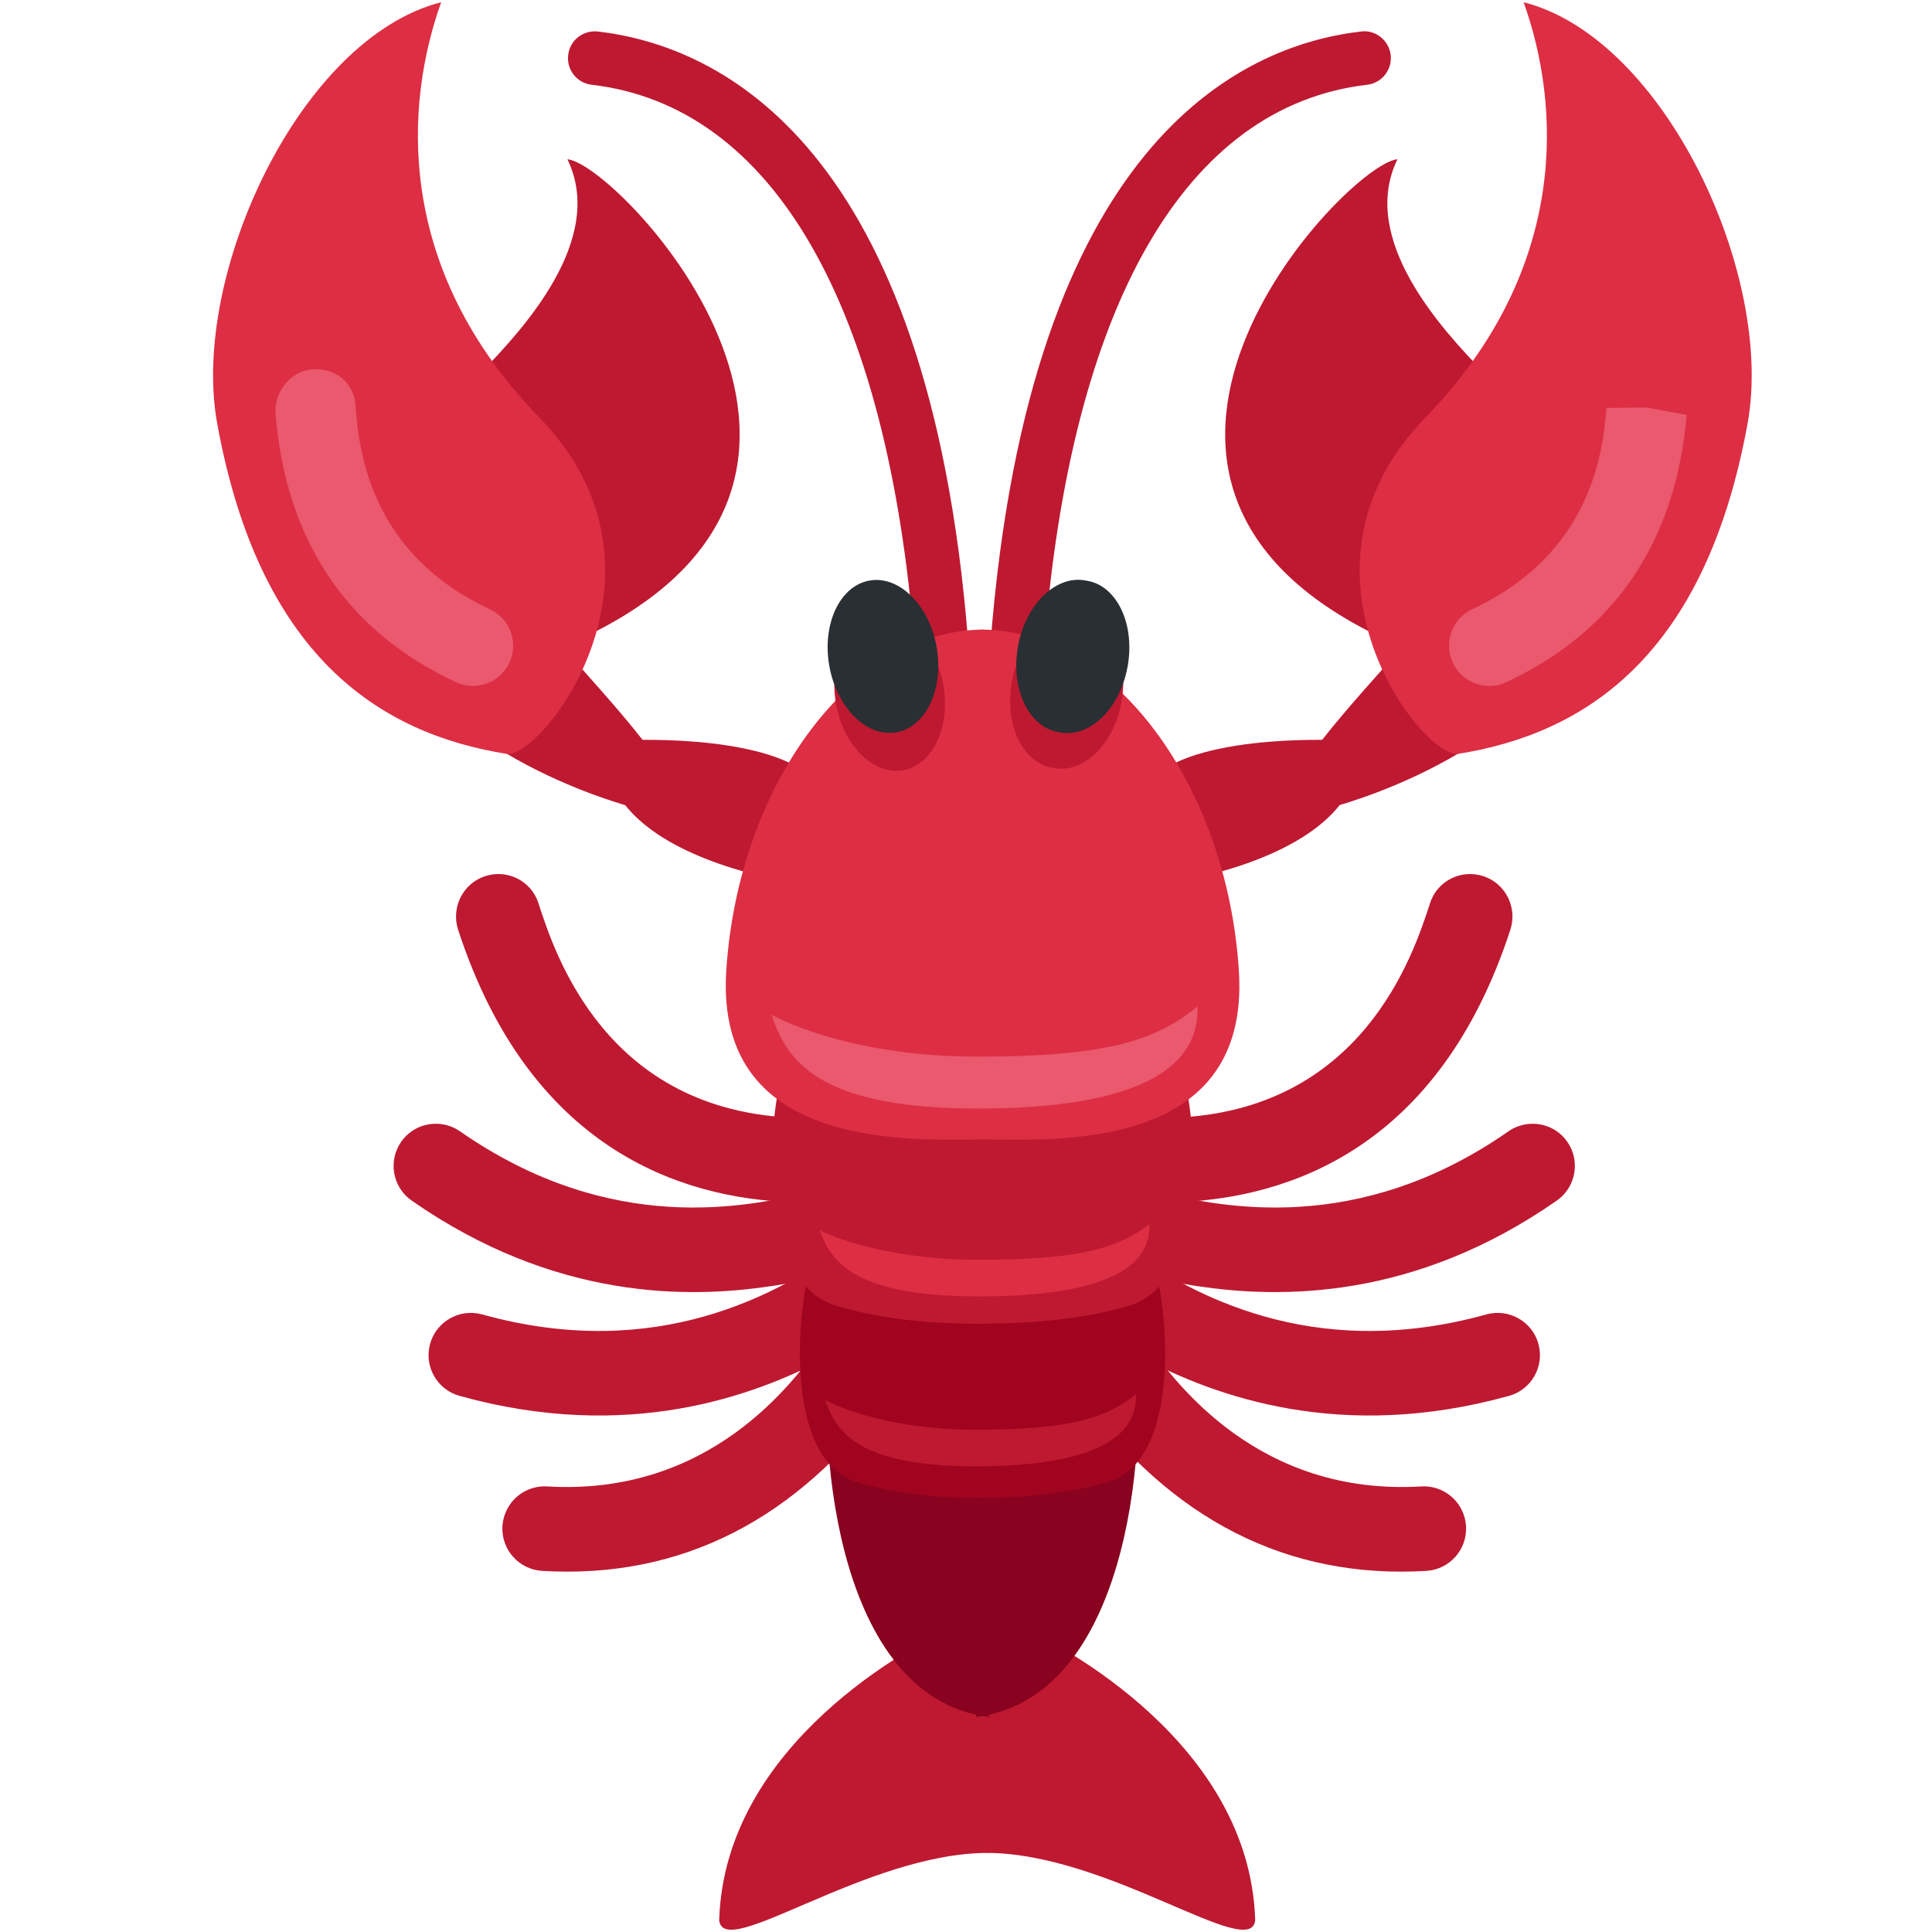
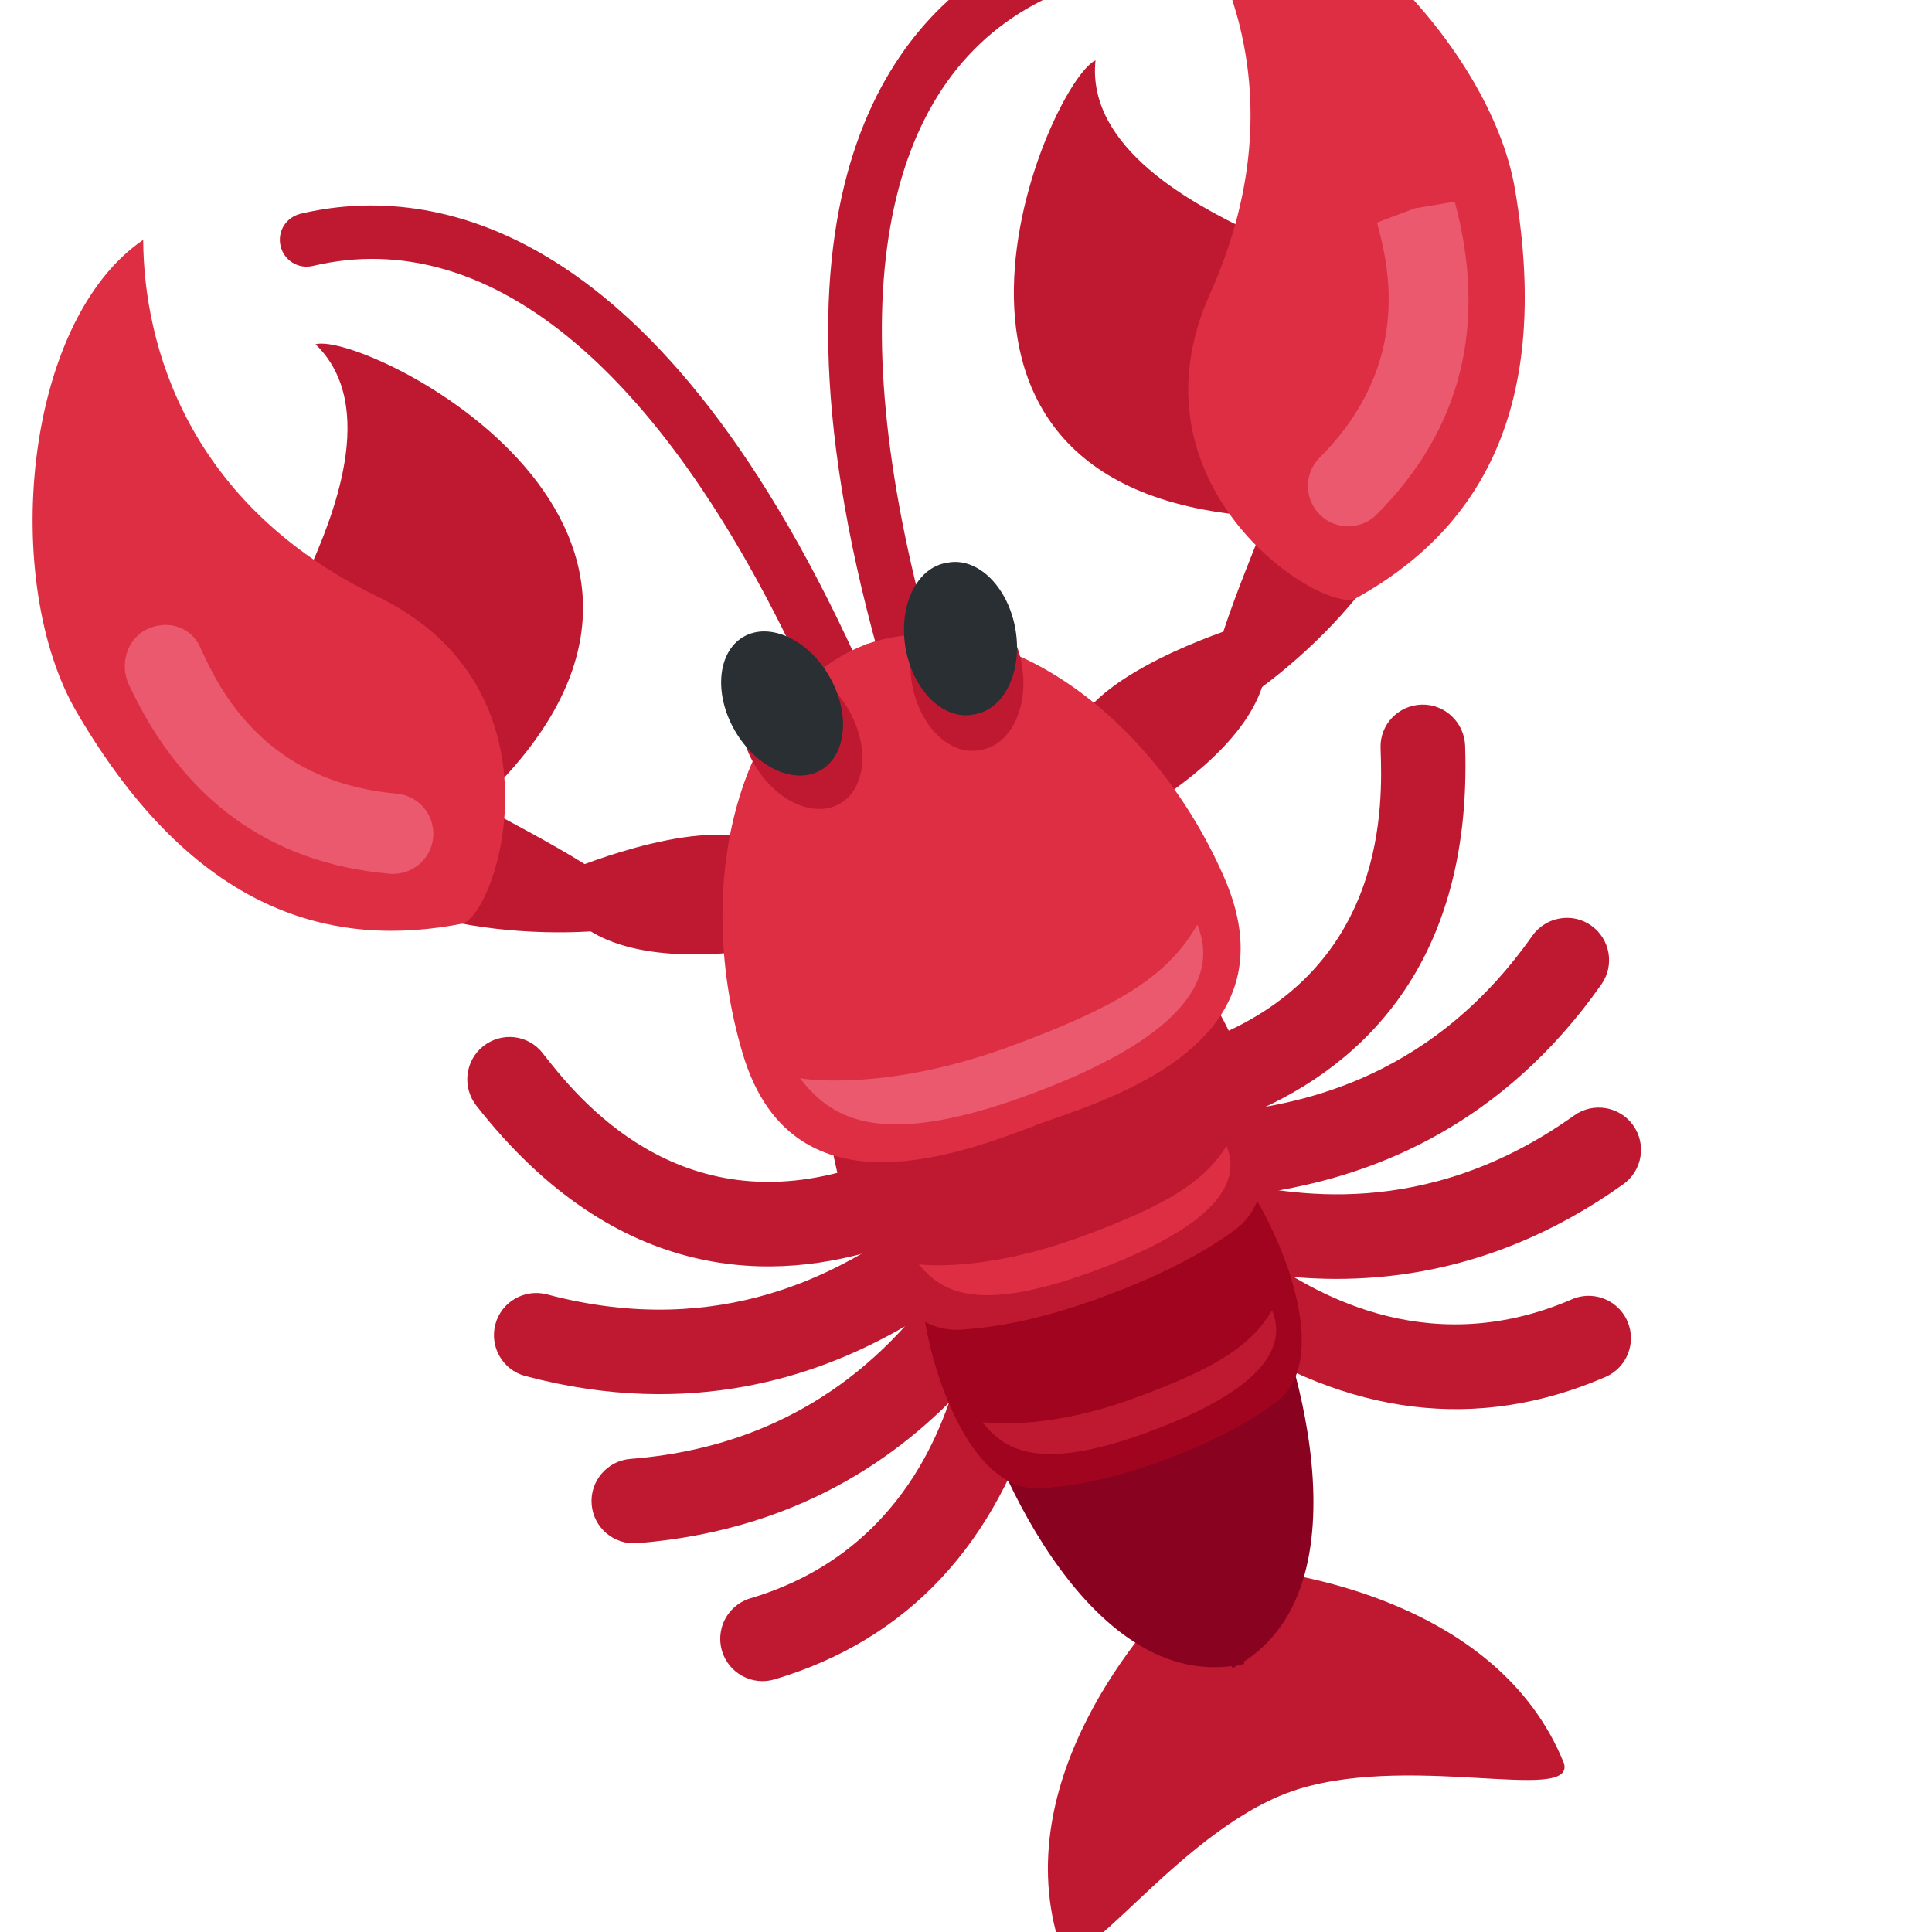
<svg xmlns="http://www.w3.org/2000/svg" viewBox="0 0 32 32" id="Lobster--Streamline-Twemoji" height="32" width="32">
-   <g fill="#be1931">
-     <path d="M13.197 19.913h-0.057c-1.882 -0.061 -4.372 -0.894 -5.552 -4.513 -0.12 -0.367 0.079 -0.768 0.447 -0.888 0.368 -0.12 0.762 0.076 0.882 0.444l0.003 0.01c0.277 0.852 1.123 3.445 4.267 3.548 0.387 0.013 0.69 0.336 0.677 0.722 -0.012 0.369 -0.306 0.66 -0.667 0.678zm-4.754 5.011c0.134 -0.196 0.365 -0.319 0.62 -0.304 2.697 0.161 4.069 -1.723 4.521 -2.341 0.228 -0.313 0.666 -0.381 0.978 -0.154 0.313 0.228 0.368 0.664 0.154 0.978 -1.509 2.071 -3.439 3.052 -5.736 2.916 -0.386 -0.023 -0.681 -0.355 -0.658 -0.741 0.009 -0.132 0.052 -0.252 0.121 -0.353z" stroke-width="0.889" />
-     <path d="M12.766 21.304c0.374 -0.057 0.682 -0.125 0.908 -0.178l0.159 -0.036c0.379 -0.082 0.618 -0.454 0.536 -0.833 -0.082 -0.378 -0.458 -0.62 -0.833 -0.536l-0.172 0.038c-0.966 0.218 -3.231 0.732 -5.745 -1.021 -0.317 -0.22 -0.755 -0.143 -0.974 0.173 -0.221 0.317 -0.143 0.754 0.173 0.974 2.369 1.653 4.591 1.623 5.947 1.418z" stroke-width="0.889" />
-     <path d="M13.692 22.487c0.334 -0.177 0.936 -0.555 0.936 -0.555 0.33 -0.203 0.433 -0.633 0.23 -0.964 -0.202 -0.329 -0.638 -0.434 -0.964 -0.23l-0.149 0.093c-0.839 0.525 -2.805 1.761 -5.759 0.94 -0.372 -0.103 -0.759 0.115 -0.862 0.487 -0.104 0.372 0.115 0.759 0.487 0.862 2.783 0.773 4.87 0.008 6.081 -0.634z" stroke-width="0.889" />
+   <g transform="rotate(-20 16 16)">
+     <g fill="#be1931">
+       <path d="M13.197 19.913h-0.057c-1.882 -0.061 -4.372 -0.894 -5.552 -4.513 -0.12 -0.367 0.079 -0.768 0.447 -0.888 0.368 -0.12 0.762 0.076 0.882 0.444l0.003 0.01c0.277 0.852 1.123 3.445 4.267 3.548 0.387 0.013 0.69 0.336 0.677 0.722 -0.012 0.369 -0.306 0.66 -0.667 0.678zm-4.754 5.011c0.134 -0.196 0.365 -0.319 0.62 -0.304 2.697 0.161 4.069 -1.723 4.521 -2.341 0.228 -0.313 0.666 -0.381 0.978 -0.154 0.313 0.228 0.368 0.664 0.154 0.978 -1.509 2.071 -3.439 3.052 -5.736 2.916 -0.386 -0.023 -0.681 -0.355 -0.658 -0.741 0.009 -0.132 0.052 -0.252 0.121 -0.353z" stroke-width="0.889" />
+       <path d="M12.766 21.304c0.374 -0.057 0.682 -0.125 0.908 -0.178l0.159 -0.036c0.379 -0.082 0.618 -0.454 0.536 -0.833 -0.082 -0.378 -0.458 -0.62 -0.833 -0.536l-0.172 0.038c-0.966 0.218 -3.231 0.732 -5.745 -1.021 -0.317 -0.22 -0.755 -0.143 -0.974 0.173 -0.221 0.317 -0.143 0.754 0.173 0.974 2.369 1.653 4.591 1.623 5.947 1.418z" stroke-width="0.889" />
+       <path d="M13.692 22.487c0.334 -0.177 0.936 -0.555 0.936 -0.555 0.33 -0.203 0.433 -0.633 0.23 -0.964 -0.202 -0.329 -0.638 -0.434 -0.964 -0.23l-0.149 0.093c-0.839 0.525 -2.805 1.761 -5.759 0.94 -0.372 -0.103 -0.759 0.115 -0.862 0.487 -0.104 0.372 0.115 0.759 0.487 0.862 2.783 0.773 4.87 0.008 6.081 -0.634z" stroke-width="0.889" />
+     </g>
+     <g fill="#be1931">
+       <path d="M19.407 19.913h0.057c1.882 -0.061 4.372 -0.894 5.552 -4.513 0.12 -0.367 -0.079 -0.768 -0.447 -0.888 -0.368 -0.12 -0.762 0.076 -0.882 0.444l-0.003 0.01c-0.277 0.852 -1.123 3.445 -4.267 3.548 -0.387 0.013 -0.69 0.336 -0.677 0.722 0.013 0.369 0.306 0.66 0.667 0.678zm4.754 5.011c-0.134 -0.196 -0.365 -0.319 -0.62 -0.304 -2.697 0.161 -4.069 -1.723 -4.521 -2.341 -0.228 -0.313 -0.666 -0.381 -0.978 -0.154 -0.313 0.228 -0.368 0.664 -0.154 0.978 1.509 2.071 3.439 3.052 5.736 2.916 0.386 -0.023 0.681 -0.355 0.658 -0.741 -0.008 -0.132 -0.052 -0.252 -0.121 -0.353z" stroke-width="0.889" />
+       <path d="M19.838 21.304c-0.374 -0.057 -0.682 -0.125 -0.908 -0.178l-0.159 -0.036c-0.379 -0.082 -0.618 -0.454 -0.536 -0.833 0.082 -0.378 0.458 -0.62 0.833 -0.536l0.172 0.038c0.966 0.218 3.231 0.732 5.745 -1.021 0.317 -0.22 0.755 -0.143 0.974 0.173 0.221 0.317 0.143 0.754 -0.173 0.974 -2.368 1.653 -4.591 1.623 -5.947 1.418z" stroke-width="0.889" />
+       <path d="M18.913 22.487c-0.334 -0.177 -0.936 -0.555 -0.936 -0.555 -0.33 -0.203 -0.433 -0.633 -0.23 -0.964 0.202 -0.329 0.638 -0.434 0.964 -0.23l0.149 0.093c0.839 0.525 2.805 1.761 5.759 0.94 0.372 -0.103 0.759 0.115 0.862 0.487 0.104 0.372 -0.115 0.759 -0.487 0.862 -2.783 0.773 -4.87 0.008 -6.081 -0.634z" stroke-width="0.889" />
+     </g>
+     <path fill="#be1931" d="M7.985 6.153c0.668 -0.692 2.059 -2.188 1.413 -3.515 0.844 0.068 6.006 5.475 -0.053 8.065 -0.953 -0.122 -1.36 -4.55 -1.36 -4.55zm7.797 20.795c-0.645 0.292 -3.778 1.93 -3.87 4.853 0.061 0.701 2.427 -1.111 4.453 -1.111v-3.07l-0.583 -0.672z" stroke-width="0.889" />
+     <path fill="#be1931" d="M16.92 26.948c0.645 0.292 3.778 1.93 3.87 4.853 -0.061 0.701 -2.427 -1.111 -4.453 -1.111v-3.07l0.583 -0.672zm-10.133 -16.269c0.118 1.27 2.644 2.568 4.465 2.868 0.233 -0.507 -1.204 -1.988 -1.98 -2.885 -0.434 -0.501 -0.623 -1.692 -1.942 -1.174s-0.543 1.191 -0.543 1.191z" stroke-width="0.889" />
+     <path fill="#be1931" d="M10.437 12.26c-0.582 0 -0.738 1.559 2.212 2.261s1.387 -0.78 0.932 -1.482c-0.583 -0.897 -3.144 -0.78 -3.144 -0.78z" stroke-width="0.889" />
+     <path fill="#89021f" d="M13.747 22.562c-0.166 0.877 -0.067 5.526 2.632 5.877v-6.228l-2.632 0.35z" stroke-width="0.889" />
+     <path fill="#be1931" d="M24.559 6.153c-0.668 -0.692 -2.059 -2.188 -1.413 -3.515 -0.844 0.068 -6.006 5.475 0.053 8.065 0.953 -0.122 1.36 -4.55 1.36 -4.55z" stroke-width="0.889" />
+     <path fill="#be1931" d="M25.756 10.678c-0.118 1.27 -2.644 2.568 -4.465 2.868 -0.233 -0.507 1.204 -1.988 1.98 -2.885 0.434 -0.501 0.623 -1.692 1.942 -1.174s0.543 1.191 0.543 1.191z" stroke-width="0.889" />
+     <path fill="#be1931" d="M22.107 12.26c0.582 0 0.738 1.559 -2.212 2.261s-1.387 -0.78 -0.932 -1.482c0.582 -0.897 3.144 -0.78 3.144 -0.78z" stroke-width="0.889" />
+     <path fill="#dd2e44" d="M25.236 0.037c2.34 0.596 4.156 4.526 3.71 6.975 -0.695 3.824 -2.66 5.144 -4.825 5.479 -0.665 -0.052 -2.927 -3.088 -0.512 -5.575s2.227 -5.205 1.627 -6.879z" stroke-width="0.889" />
+     <path fill="#be1931" d="M15.592 11.111c-0.229 0 -0.425 -0.177 -0.443 -0.41 -0.443 -5.644 -2.342 -8.946 -5.349 -9.297 -0.244 -0.028 -0.419 -0.249 -0.389 -0.493 0.028 -0.243 0.244 -0.416 0.493 -0.389 2.012 0.235 5.484 1.86 6.132 10.11 0.019 0.244 -0.164 0.459 -0.408 0.478l-0.036 0.001zm1.26 0 -0.036 -0.001c-0.244 -0.019 -0.428 -0.233 -0.408 -0.478C17.056 2.382 20.529 0.756 22.541 0.522c0.24 -0.034 0.464 0.146 0.493 0.389 0.028 0.244 -0.147 0.465 -0.39 0.493 -3.007 0.351 -4.907 3.652 -5.349 9.297 -0.018 0.233 -0.212 0.41 -0.443 0.41z" stroke-width="0.889" />
+     <path fill="#a0041e" d="M16.339 20.48c0 0.889 0.017 2.956 0.017 4.334 -0.512 0 -1.325 -0.014 -2.167 -0.267 -1.331 -0.4 -0.989 -3.468 -0.546 -4.179l2.696 0.111z" stroke-width="0.889" />
+     <path fill="#be1931" d="M16.298 17.101c0 0.989 0.02 3.291 0.02 4.825 -0.582 0 -1.508 -0.015 -2.465 -0.297 -1.514 -0.445 -1.125 -3.86 -0.621 -4.652l3.067 0.124z" stroke-width="0.889" />
+     <path fill="#dd2e44" d="M16.298 10.428c0 1.928 0.248 7.842 0.248 8.442 -1.242 0 -4.712 0.3 -4.517 -2.786 0.194 -3.084 2.096 -5.656 4.269 -5.656z" stroke-width="0.889" />
+     <path fill="#89021f" d="M18.802 22.562c0.166 0.877 0.067 5.526 -2.632 5.877v-6.228l2.632 0.35z" stroke-width="0.889" />
+     <path fill="#a0041e" d="M16.209 20.48c0 0.889 -0.135 2.956 -0.135 4.334 0.512 0 1.444 -0.014 2.284 -0.267 1.331 -0.4 0.989 -3.468 0.546 -4.179l-2.695 0.111z" stroke-width="0.889" />
+     <path fill="#be1931" d="M16.251 17.101c0 0.989 -0.147 3.291 -0.147 4.825 0.582 0 1.636 -0.015 2.592 -0.297 1.514 -0.445 1.125 -3.86 0.621 -4.652l-3.067 0.124z" stroke-width="0.889" />
+     <path fill="#dd2e44" d="M16.251 10.428c0 1.928 -0.187 7.842 -0.187 8.442 1.242 0 4.65 0.3 4.456 -2.786s-2.096 -5.656 -4.269 -5.656zM7.307 0.037c-2.34 0.596 -4.156 4.526 -3.71 6.975 0.695 3.824 2.66 5.144 4.825 5.479 0.665 -0.052 2.927 -3.088 0.512 -5.575S6.708 1.711 7.307 0.037z" stroke-width="0.889" />
+     <path fill="#be1931" d="M13.847 11.659a1.276 0.902 79.932 1 0 1.777 -0.315 1.276 0.902 79.932 1 0 -1.777 0.315" stroke-width="0.889" />
+     <path fill="#be1931" d="M17.444 12.719a1.276 0.902 -79.939 1 0 0.446 -2.512 1.276 0.902 -79.939 1 0 -0.446 2.512" stroke-width="0.889" />
+     <path fill="#292f33" d="M13.736 11.03a1.276 0.902 79.932 1 0 1.777 -0.315 1.276 0.902 79.932 1 0 -1.777 0.315" stroke-width="0.889" />
+     <path fill="#292f33" d="M17.546 12.129a1.276 0.902 -79.939 1 0 0.446 -2.512 1.276 0.902 -79.939 1 0 -0.446 2.512" stroke-width="0.889" />
+     <path fill="#ea596e" d="M12.778 16.805c0.25 0.75 0.75 1.556 3.417 1.556 1.861 0 3.694 -0.333 3.639 -1.694 -0.694 0.583 -1.556 0.834 -3.639 0.834 -2.222 0 -3.417 -0.695 -3.417 -0.695z" stroke-width="0.889" />
+     <path fill="#dd2e44" d="M13.575 20.376c0.194 0.529 0.58 1.097 2.644 1.097 1.44 0 2.86 -0.235 2.816 -1.195 -0.538 0.412 -1.204 0.588 -2.816 0.588 -1.72 -0.001 -2.644 -0.49 -2.644 -0.49z" stroke-width="0.889" />
+     <path fill="#be1931" d="M13.668 23.19c0.182 0.529 0.547 1.097 2.492 1.097 1.357 0 2.694 -0.235 2.654 -1.195 -0.507 0.412 -1.134 0.588 -2.654 0.588 -1.62 0 -2.492 -0.49 -2.492 -0.49z" stroke-width="0.889" />
+     <path fill="#ea596e" d="M7.833 11.361c-0.094 0 -0.19 -0.02 -0.281 -0.062 -1.801 -0.839 -2.806 -2.329 -2.988 -4.427 -0.032 -0.366 0.236 -0.722 0.602 -0.754 0.367 -0.032 0.687 0.205 0.72 0.572l0.005 0.068c0.057 0.655 0.207 2.394 2.223 3.333 0.333 0.156 0.478 0.552 0.323 0.886 -0.113 0.242 -0.353 0.384 -0.604 0.384zm16.834 0c-0.251 0 -0.492 -0.142 -0.604 -0.385 -0.156 -0.333 -0.012 -0.731 0.323 -0.886 2.016 -0.94 2.166 -2.678 2.222 -3.333l0.67 -0.007 0.659 0.122c-0.182 2.098 -1.188 3.588 -2.988 4.427 -0.091 0.044 -0.187 0.063 -0.281 0.063z" stroke-width="0.889" />
  </g>
-   <g fill="#be1931">
-     <path d="M19.407 19.913h0.057c1.882 -0.061 4.372 -0.894 5.552 -4.513 0.12 -0.367 -0.079 -0.768 -0.447 -0.888 -0.368 -0.12 -0.762 0.076 -0.882 0.444l-0.003 0.01c-0.277 0.852 -1.123 3.445 -4.267 3.548 -0.387 0.013 -0.69 0.336 -0.677 0.722 0.013 0.369 0.306 0.66 0.667 0.678zm4.754 5.011c-0.134 -0.196 -0.365 -0.319 -0.62 -0.304 -2.697 0.161 -4.069 -1.723 -4.521 -2.341 -0.228 -0.313 -0.666 -0.381 -0.978 -0.154 -0.313 0.228 -0.368 0.664 -0.154 0.978 1.509 2.071 3.439 3.052 5.736 2.916 0.386 -0.023 0.681 -0.355 0.658 -0.741 -0.008 -0.132 -0.052 -0.252 -0.121 -0.353z" stroke-width="0.889" />
-     <path d="M19.838 21.304c-0.374 -0.057 -0.682 -0.125 -0.908 -0.178l-0.159 -0.036c-0.379 -0.082 -0.618 -0.454 -0.536 -0.833 0.082 -0.378 0.458 -0.62 0.833 -0.536l0.172 0.038c0.966 0.218 3.231 0.732 5.745 -1.021 0.317 -0.22 0.755 -0.143 0.974 0.173 0.221 0.317 0.143 0.754 -0.173 0.974 -2.368 1.653 -4.591 1.623 -5.947 1.418z" stroke-width="0.889" />
-     <path d="M18.913 22.487c-0.334 -0.177 -0.936 -0.555 -0.936 -0.555 -0.33 -0.203 -0.433 -0.633 -0.23 -0.964 0.202 -0.329 0.638 -0.434 0.964 -0.23l0.149 0.093c0.839 0.525 2.805 1.761 5.759 0.94 0.372 -0.103 0.759 0.115 0.862 0.487 0.104 0.372 -0.115 0.759 -0.487 0.862 -2.783 0.773 -4.87 0.008 -6.081 -0.634z" stroke-width="0.889" />
-   </g>
-   <path fill="#be1931" d="M7.985 6.153c0.668 -0.692 2.059 -2.188 1.413 -3.515 0.844 0.068 6.006 5.475 -0.053 8.065 -0.953 -0.122 -1.36 -4.55 -1.36 -4.55zm7.797 20.795c-0.645 0.292 -3.778 1.93 -3.87 4.853 0.061 0.701 2.427 -1.111 4.453 -1.111v-3.07l-0.583 -0.672z" stroke-width="0.889" />
-   <path fill="#be1931" d="M16.92 26.948c0.645 0.292 3.778 1.93 3.87 4.853 -0.061 0.701 -2.427 -1.111 -4.453 -1.111v-3.07l0.583 -0.672zm-10.133 -16.269c0.118 1.27 2.644 2.568 4.465 2.868 0.233 -0.507 -1.204 -1.988 -1.98 -2.885 -0.434 -0.501 -0.623 -1.692 -1.942 -1.174s-0.543 1.191 -0.543 1.191z" stroke-width="0.889" />
-   <path fill="#be1931" d="M10.437 12.26c-0.582 0 -0.738 1.559 2.212 2.261s1.387 -0.78 0.932 -1.482c-0.583 -0.897 -3.144 -0.78 -3.144 -0.78z" stroke-width="0.889" />
-   <path fill="#89021f" d="M13.747 22.562c-0.166 0.877 -0.067 5.526 2.632 5.877v-6.228l-2.632 0.35z" stroke-width="0.889" />
-   <path fill="#be1931" d="M24.559 6.153c-0.668 -0.692 -2.059 -2.188 -1.413 -3.515 -0.844 0.068 -6.006 5.475 0.053 8.065 0.953 -0.122 1.36 -4.55 1.36 -4.55z" stroke-width="0.889" />
-   <path fill="#be1931" d="M25.756 10.678c-0.118 1.27 -2.644 2.568 -4.465 2.868 -0.233 -0.507 1.204 -1.988 1.98 -2.885 0.434 -0.501 0.623 -1.692 1.942 -1.174s0.543 1.191 0.543 1.191z" stroke-width="0.889" />
-   <path fill="#be1931" d="M22.107 12.26c0.582 0 0.738 1.559 -2.212 2.261s-1.387 -0.78 -0.932 -1.482c0.582 -0.897 3.144 -0.78 3.144 -0.78z" stroke-width="0.889" />
-   <path fill="#dd2e44" d="M25.236 0.037c2.34 0.596 4.156 4.526 3.71 6.975 -0.695 3.824 -2.66 5.144 -4.825 5.479 -0.665 -0.052 -2.927 -3.088 -0.512 -5.575s2.227 -5.205 1.627 -6.879z" stroke-width="0.889" />
-   <path fill="#be1931" d="M15.592 11.111c-0.229 0 -0.425 -0.177 -0.443 -0.41 -0.443 -5.644 -2.342 -8.946 -5.349 -9.297 -0.244 -0.028 -0.419 -0.249 -0.389 -0.493 0.028 -0.243 0.244 -0.416 0.493 -0.389 2.012 0.235 5.484 1.86 6.132 10.11 0.019 0.244 -0.164 0.459 -0.408 0.478l-0.036 0.001zm1.26 0 -0.036 -0.001c-0.244 -0.019 -0.428 -0.233 -0.408 -0.478C17.056 2.382 20.529 0.756 22.541 0.522c0.24 -0.034 0.464 0.146 0.493 0.389 0.028 0.244 -0.147 0.465 -0.39 0.493 -3.007 0.351 -4.907 3.652 -5.349 9.297 -0.018 0.233 -0.212 0.41 -0.443 0.41z" stroke-width="0.889" />
-   <path fill="#a0041e" d="M16.339 20.48c0 0.889 0.017 2.956 0.017 4.334 -0.512 0 -1.325 -0.014 -2.167 -0.267 -1.331 -0.4 -0.989 -3.468 -0.546 -4.179l2.696 0.111z" stroke-width="0.889" />
-   <path fill="#be1931" d="M16.298 17.101c0 0.989 0.02 3.291 0.02 4.825 -0.582 0 -1.508 -0.015 -2.465 -0.297 -1.514 -0.445 -1.125 -3.86 -0.621 -4.652l3.067 0.124z" stroke-width="0.889" />
-   <path fill="#dd2e44" d="M16.298 10.428c0 1.928 0.248 7.842 0.248 8.442 -1.242 0 -4.712 0.3 -4.517 -2.786 0.194 -3.084 2.096 -5.656 4.269 -5.656z" stroke-width="0.889" />
-   <path fill="#89021f" d="M18.802 22.562c0.166 0.877 0.067 5.526 -2.632 5.877v-6.228l2.632 0.35z" stroke-width="0.889" />
-   <path fill="#a0041e" d="M16.209 20.48c0 0.889 -0.135 2.956 -0.135 4.334 0.512 0 1.444 -0.014 2.284 -0.267 1.331 -0.4 0.989 -3.468 0.546 -4.179l-2.695 0.111z" stroke-width="0.889" />
-   <path fill="#be1931" d="M16.251 17.101c0 0.989 -0.147 3.291 -0.147 4.825 0.582 0 1.636 -0.015 2.592 -0.297 1.514 -0.445 1.125 -3.86 0.621 -4.652l-3.067 0.124z" stroke-width="0.889" />
-   <path fill="#dd2e44" d="M16.251 10.428c0 1.928 -0.187 7.842 -0.187 8.442 1.242 0 4.65 0.3 4.456 -2.786s-2.096 -5.656 -4.269 -5.656zM7.307 0.037c-2.34 0.596 -4.156 4.526 -3.71 6.975 0.695 3.824 2.66 5.144 4.825 5.479 0.665 -0.052 2.927 -3.088 0.512 -5.575S6.708 1.711 7.307 0.037z" stroke-width="0.889" />
-   <path fill="#be1931" d="M13.847 11.659a1.276 0.902 79.932 1 0 1.777 -0.315 1.276 0.902 79.932 1 0 -1.777 0.315" stroke-width="0.889" />
-   <path fill="#be1931" d="M17.444 12.719a1.276 0.902 -79.939 1 0 0.446 -2.512 1.276 0.902 -79.939 1 0 -0.446 2.512" stroke-width="0.889" />
-   <path fill="#292f33" d="M13.736 11.03a1.276 0.902 79.932 1 0 1.777 -0.315 1.276 0.902 79.932 1 0 -1.777 0.315" stroke-width="0.889" />
-   <path fill="#292f33" d="M17.546 12.129a1.276 0.902 -79.939 1 0 0.446 -2.512 1.276 0.902 -79.939 1 0 -0.446 2.512" stroke-width="0.889" />
-   <path fill="#ea596e" d="M12.778 16.805c0.25 0.75 0.75 1.556 3.417 1.556 1.861 0 3.694 -0.333 3.639 -1.694 -0.694 0.583 -1.556 0.834 -3.639 0.834 -2.222 0 -3.417 -0.695 -3.417 -0.695z" stroke-width="0.889" />
-   <path fill="#dd2e44" d="M13.575 20.376c0.194 0.529 0.58 1.097 2.644 1.097 1.44 0 2.86 -0.235 2.816 -1.195 -0.538 0.412 -1.204 0.588 -2.816 0.588 -1.72 -0.001 -2.644 -0.49 -2.644 -0.49z" stroke-width="0.889" />
-   <path fill="#be1931" d="M13.668 23.19c0.182 0.529 0.547 1.097 2.492 1.097 1.357 0 2.694 -0.235 2.654 -1.195 -0.507 0.412 -1.134 0.588 -2.654 0.588 -1.62 0 -2.492 -0.49 -2.492 -0.49z" stroke-width="0.889" />
-   <path fill="#ea596e" d="M7.833 11.361c-0.094 0 -0.19 -0.02 -0.281 -0.062 -1.801 -0.839 -2.806 -2.329 -2.988 -4.427 -0.032 -0.366 0.236 -0.722 0.602 -0.754 0.367 -0.032 0.687 0.205 0.72 0.572l0.005 0.068c0.057 0.655 0.207 2.394 2.223 3.333 0.333 0.156 0.478 0.552 0.323 0.886 -0.113 0.242 -0.353 0.384 -0.604 0.384zm16.834 0c-0.251 0 -0.492 -0.142 -0.604 -0.385 -0.156 -0.333 -0.012 -0.731 0.323 -0.886 2.016 -0.94 2.166 -2.678 2.222 -3.333l0.67 -0.007 0.659 0.122c-0.182 2.098 -1.188 3.588 -2.988 4.427 -0.091 0.044 -0.187 0.063 -0.281 0.063z" stroke-width="0.889" />
</svg>
